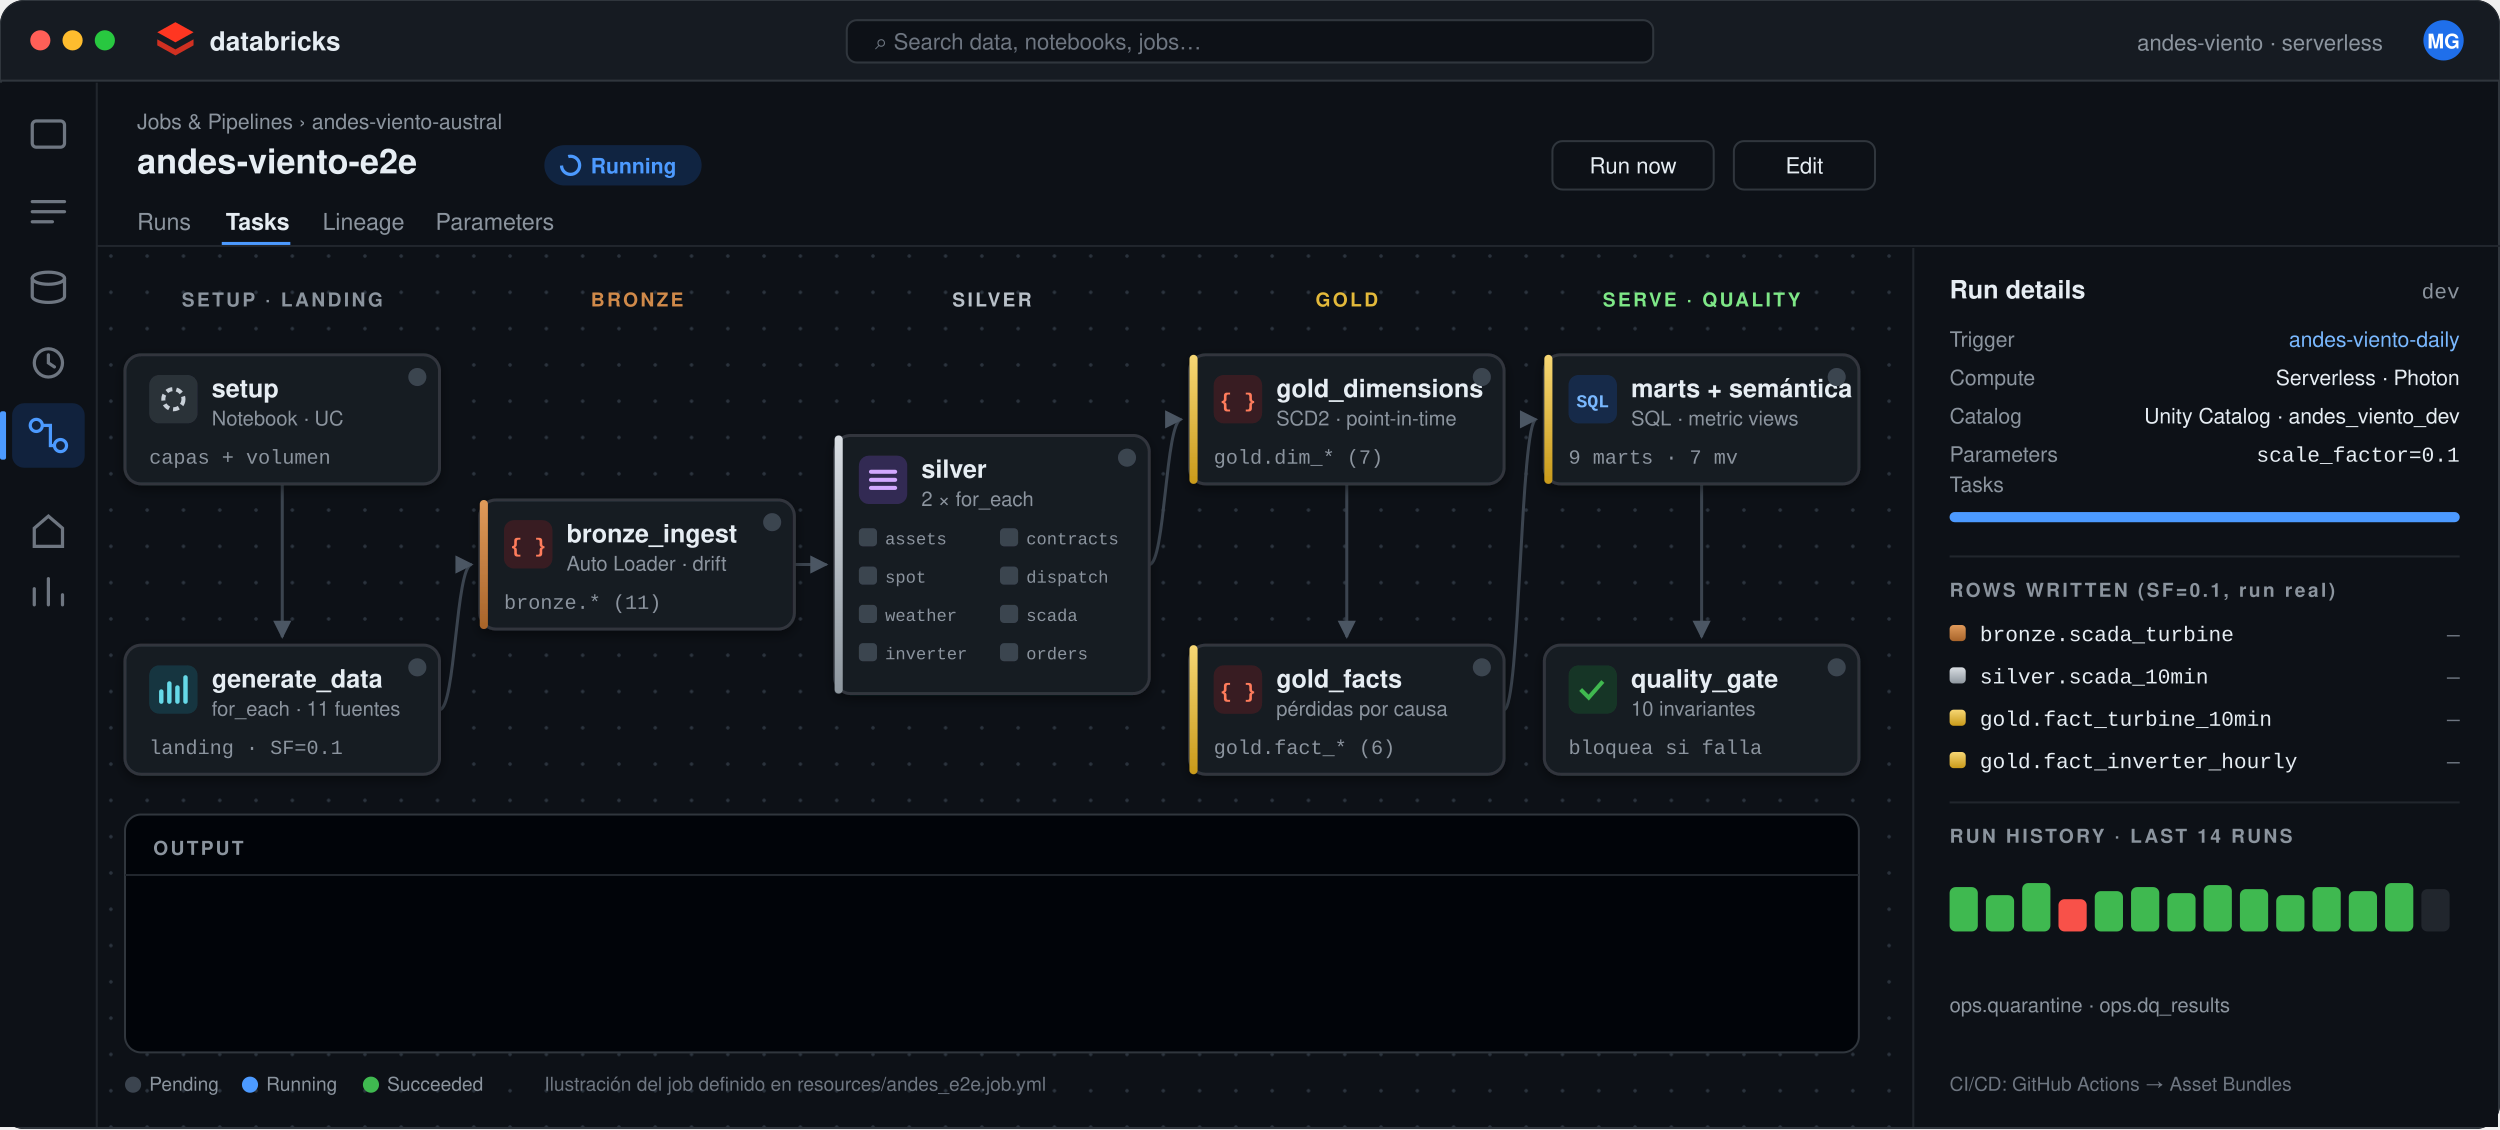
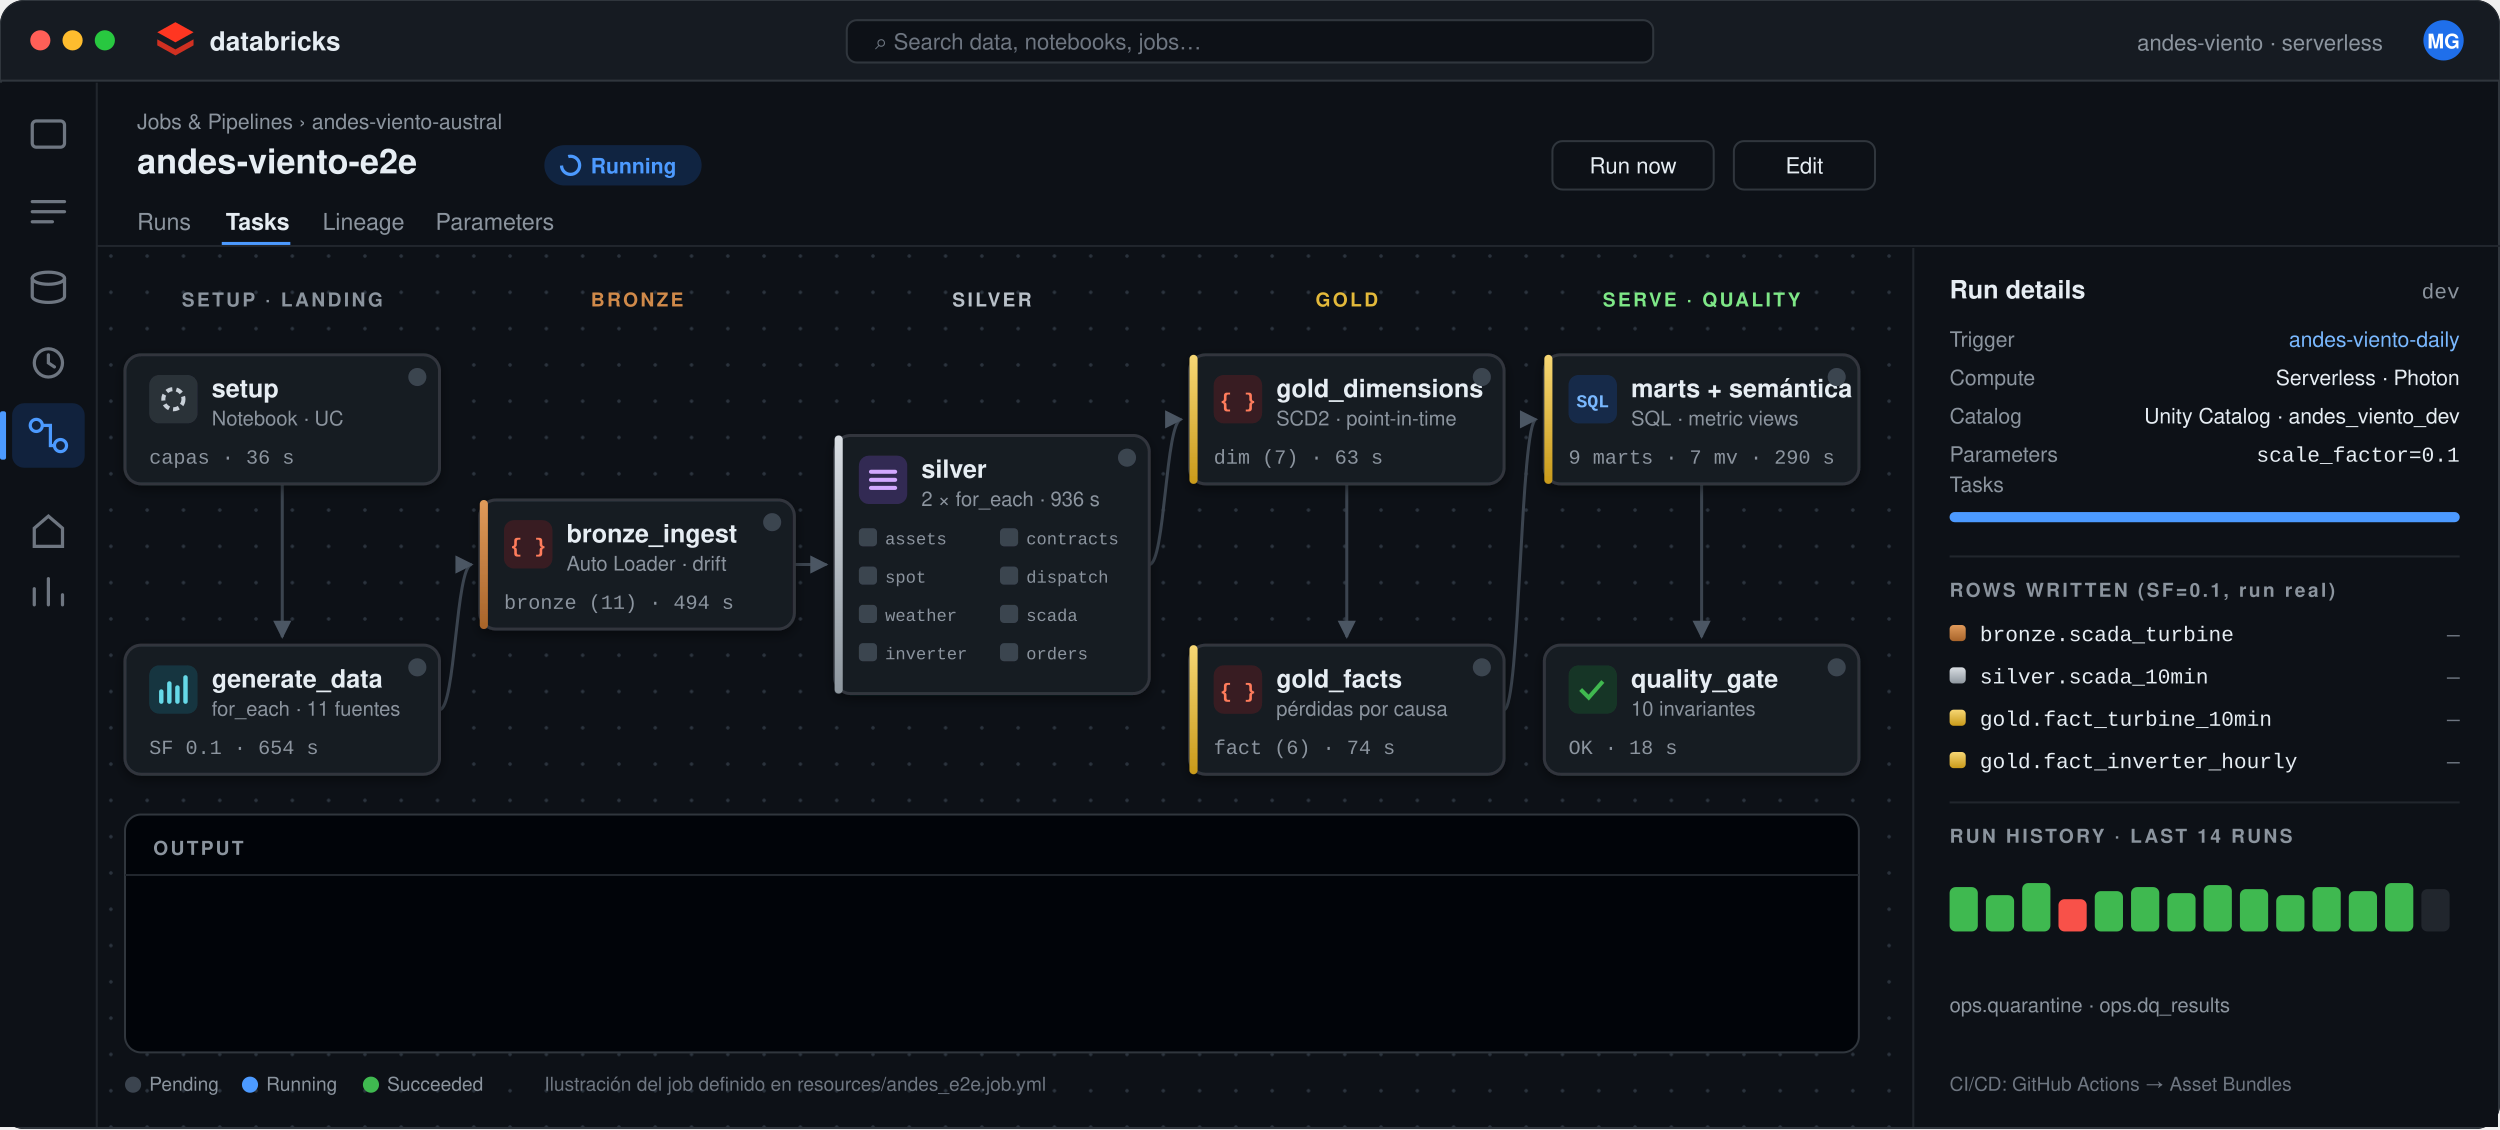
<svg xmlns="http://www.w3.org/2000/svg" viewBox="0 0 1240 560" width="1240" height="560" font-family="-apple-system, 'Segoe UI', Helvetica, Arial, sans-serif" role="img" aria-label="Ejecución animada del job andes-viento-e2e">
  <defs>
    <pattern id="grid" width="18" height="18" patternUnits="userSpaceOnUse">
      <circle cx="1" cy="1" r="0.9" fill="#2a323c" />
    </pattern>
    <marker id="arr" viewBox="0 0 10 10" refX="9" refY="5" markerWidth="6" markerHeight="6" orient="auto">
      <path d="M0 0 L10 5 L0 10z" fill="#4b5663" />
    </marker>
    <linearGradient id="bronze" x1="0" x2="0" y1="0" y2="1">
      <stop offset="0" stop-color="#e09a5a" />
      <stop offset="1" stop-color="#a8642a" />
    </linearGradient>
    <linearGradient id="silver" x1="0" x2="0" y1="0" y2="1">
      <stop offset="0" stop-color="#d9dee3" />
      <stop offset="1" stop-color="#8e979f" />
    </linearGradient>
    <linearGradient id="gold" x1="0" x2="0" y1="0" y2="1">
      <stop offset="0" stop-color="#f7d774" />
      <stop offset="1" stop-color="#c99a1a" />
    </linearGradient>
    <filter id="sh" x="-10%" y="-20%" width="120%" height="160%">
      <feDropShadow dx="0" dy="2" stdDeviation="3" flood-color="#000" flood-opacity=".45" />
    </filter>
    <filter id="glow" x="-30%" y="-30%" width="160%" height="160%">
      <feGaussianBlur stdDeviation="3" result="b" />
      <feMerge>
        <feMergeNode in="b" />
        <feMergeNode in="SourceGraphic" />
      </feMerge>
    </filter>
  </defs>
  <style>
    .txt{fill:#e6edf3} .mut{fill:#8b949e} .dim{fill:#6e7681}
    .t{fill:#e6edf3;font-size:12.5px;font-weight:600}
    .s{fill:#8b949e;font-size:10px}
    .xs{fill:#8b949e;font-size:8.5px}
    .lbl{font-size:9.5px;font-weight:700;letter-spacing:1.2px}
    .mono{font-family:'SFMono-Regular',Consolas,'Liberation Mono',monospace}
    .edge{stroke:#3b444f;stroke-width:1.5;fill:none}
    .flow{stroke:#4c9aff;stroke-width:2.2;fill:none;stroke-dasharray:5 7;opacity:0;filter:url(#glow)}
    .cy{animation-duration:18s;animation-iteration-count:infinite;animation-timing-function:steps(1,end)}
    .ring{transform-box:fill-box;transform-origin:center}
    .spin{transform-box:fill-box;transform-origin:center;animation:rot .9s linear infinite}
    .bar{transform-box:fill-box;transform-origin:left center;animation:bar 18s linear infinite}
    @keyframes rot{to{transform:rotate(360deg)}}
    @keyframes march{to{stroke-dashoffset:-48}}
    @keyframes e0{0.00%{opacity:0} 13.00%{opacity:1} 23.00%{opacity:0}}
    .fl0{animation:e0 18s steps(1,end) infinite, march .8s linear infinite}
    @keyframes e1{0.00%{opacity:0} 23.00%{opacity:1} 33.00%{opacity:0}}
    .fl1{animation:e1 18s steps(1,end) infinite, march .8s linear infinite}
    @keyframes e2{0.00%{opacity:0} 33.00%{opacity:1} 43.00%{opacity:0}}
    .fl2{animation:e2 18s steps(1,end) infinite, march .8s linear infinite}
    @keyframes e3{0.00%{opacity:0} 43.00%{opacity:1} 53.00%{opacity:0}}
    .fl3{animation:e3 18s steps(1,end) infinite, march .8s linear infinite}
    @keyframes e4{0.00%{opacity:0} 53.00%{opacity:1} 63.00%{opacity:0}}
    .fl4{animation:e4 18s steps(1,end) infinite, march .8s linear infinite}
    @keyframes e5{0.00%{opacity:0} 63.00%{opacity:1} 73.00%{opacity:0}}
    .fl5{animation:e5 18s steps(1,end) infinite, march .8s linear infinite}
    @keyframes e6{0.00%{opacity:0} 73.00%{opacity:1} 83.00%{opacity:0}}
    .fl6{animation:e6 18s steps(1,end) infinite, march .8s linear infinite}
    @keyframes d0{0.00%{fill:#3b444f} 3.00%{fill:#4c9aff} 13.00%{fill:#3fb950} 95.00%{fill:#3b444f}}
    @keyframes b0{0.00%{stroke:#30363d} 3.00%{stroke:#4c9aff} 13.00%{stroke:#30363d}}
    @keyframes sp0{0.00%{opacity:0} 3.00%{opacity:1} 13.00%{opacity:0}}
    .k0 .dot{animation-name:d0} .k0 .card{animation-name:b0} .k0 .ring{animation:sp0 18s steps(1,end) infinite, rot .9s linear infinite}
    @keyframes d1{0.00%{fill:#3b444f} 13.00%{fill:#4c9aff} 23.00%{fill:#3fb950} 95.00%{fill:#3b444f}}
    @keyframes b1{0.00%{stroke:#30363d} 13.00%{stroke:#4c9aff} 23.00%{stroke:#30363d}}
    @keyframes sp1{0.00%{opacity:0} 13.00%{opacity:1} 23.00%{opacity:0}}
    .k1 .dot{animation-name:d1} .k1 .card{animation-name:b1} .k1 .ring{animation:sp1 18s steps(1,end) infinite, rot .9s linear infinite}
    @keyframes d2{0.00%{fill:#3b444f} 23.00%{fill:#4c9aff} 33.00%{fill:#3fb950} 95.00%{fill:#3b444f}}
    @keyframes b2{0.00%{stroke:#30363d} 23.00%{stroke:#4c9aff} 33.00%{stroke:#30363d}}
    @keyframes sp2{0.00%{opacity:0} 23.00%{opacity:1} 33.00%{opacity:0}}
    .k2 .dot{animation-name:d2} .k2 .card{animation-name:b2} .k2 .ring{animation:sp2 18s steps(1,end) infinite, rot .9s linear infinite}
    @keyframes d3{0.00%{fill:#3b444f} 33.00%{fill:#4c9aff} 43.00%{fill:#3fb950} 95.00%{fill:#3b444f}}
    @keyframes b3{0.00%{stroke:#30363d} 33.00%{stroke:#4c9aff} 43.00%{stroke:#30363d}}
    @keyframes sp3{0.00%{opacity:0} 33.00%{opacity:1} 43.00%{opacity:0}}
    .k3 .dot{animation-name:d3} .k3 .card{animation-name:b3} .k3 .ring{animation:sp3 18s steps(1,end) infinite, rot .9s linear infinite}
    @keyframes it0{0.00%{fill:#3b444f} 33.00%{fill:#4c9aff} 36.50%{fill:#3fb950} 95.00%{fill:#3b444f}}
    @keyframes it1{0.00%{fill:#3b444f} 33.60%{fill:#4c9aff} 37.00%{fill:#3fb950} 95.00%{fill:#3b444f}}
    @keyframes it2{0.00%{fill:#3b444f} 34.20%{fill:#4c9aff} 37.50%{fill:#3fb950} 95.00%{fill:#3b444f}}
    @keyframes it3{0.00%{fill:#3b444f} 34.80%{fill:#4c9aff} 38.00%{fill:#3fb950} 95.00%{fill:#3b444f}}
    @keyframes it4{0.00%{fill:#3b444f} 38.00%{fill:#4c9aff} 41.50%{fill:#3fb950} 95.00%{fill:#3b444f}}
    @keyframes it5{0.00%{fill:#3b444f} 38.60%{fill:#4c9aff} 42.00%{fill:#3fb950} 95.00%{fill:#3b444f}}
    @keyframes it6{0.00%{fill:#3b444f} 39.20%{fill:#4c9aff} 42.50%{fill:#3fb950} 95.00%{fill:#3b444f}}
    @keyframes it7{0.00%{fill:#3b444f} 39.80%{fill:#4c9aff} 43.00%{fill:#3fb950} 95.00%{fill:#3b444f}}
    @keyframes d4{0.00%{fill:#3b444f} 43.00%{fill:#4c9aff} 53.00%{fill:#3fb950} 95.00%{fill:#3b444f}}
    @keyframes b4{0.00%{stroke:#30363d} 43.00%{stroke:#4c9aff} 53.00%{stroke:#30363d}}
    @keyframes sp4{0.00%{opacity:0} 43.00%{opacity:1} 53.00%{opacity:0}}
    .k4 .dot{animation-name:d4} .k4 .card{animation-name:b4} .k4 .ring{animation:sp4 18s steps(1,end) infinite, rot .9s linear infinite}
    @keyframes d5{0.00%{fill:#3b444f} 53.00%{fill:#4c9aff} 63.00%{fill:#3fb950} 95.00%{fill:#3b444f}}
    @keyframes b5{0.00%{stroke:#30363d} 53.00%{stroke:#4c9aff} 63.00%{stroke:#30363d}}
    @keyframes sp5{0.00%{opacity:0} 53.00%{opacity:1} 63.00%{opacity:0}}
    .k5 .dot{animation-name:d5} .k5 .card{animation-name:b5} .k5 .ring{animation:sp5 18s steps(1,end) infinite, rot .9s linear infinite}
    @keyframes d6{0.00%{fill:#3b444f} 63.00%{fill:#4c9aff} 73.00%{fill:#3fb950} 95.00%{fill:#3b444f}}
    @keyframes b6{0.00%{stroke:#30363d} 63.00%{stroke:#4c9aff} 73.00%{stroke:#30363d}}
    @keyframes sp6{0.00%{opacity:0} 63.00%{opacity:1} 73.00%{opacity:0}}
    .k6 .dot{animation-name:d6} .k6 .card{animation-name:b6} .k6 .ring{animation:sp6 18s steps(1,end) infinite, rot .9s linear infinite}
    @keyframes d7{0.00%{fill:#3b444f} 73.00%{fill:#4c9aff} 83.00%{fill:#3fb950} 95.00%{fill:#3b444f}}
    @keyframes b7{0.00%{stroke:#30363d} 73.00%{stroke:#4c9aff} 83.00%{stroke:#30363d}}
    @keyframes sp7{0.00%{opacity:0} 73.00%{opacity:1} 83.00%{opacity:0}}
    .k7 .dot{animation-name:d7} .k7 .card{animation-name:b7} .k7 .ring{animation:sp7 18s steps(1,end) infinite, rot .9s linear infinite}
    @keyframes lg0{0.00%{opacity:0} 13.00%{opacity:1} 95.00%{opacity:0}}
    @keyframes lg1{0.00%{opacity:0} 23.00%{opacity:1} 95.00%{opacity:0}}
    @keyframes lg2{0.00%{opacity:0} 33.00%{opacity:1} 95.00%{opacity:0}}
    @keyframes lg3{0.00%{opacity:0} 43.00%{opacity:1} 95.00%{opacity:0}}
    @keyframes lg4{0.00%{opacity:0} 53.00%{opacity:1} 95.00%{opacity:0}}
    @keyframes lg5{0.00%{opacity:0} 63.00%{opacity:1} 95.00%{opacity:0}}
    @keyframes lg6{0.00%{opacity:0} 73.00%{opacity:1} 95.00%{opacity:0}}
    @keyframes lg7{0.00%{opacity:0} 83.00%{opacity:1} 95.00%{opacity:0}}
    @keyframes run{0.00%{opacity:1} 83.00%{opacity:0} 95.00%{opacity:1}}
    @keyframes ok{0.00%{opacity:0} 83.00%{opacity:1} 95.00%{opacity:0}}
    @keyframes bar{0.00%{transform:scaleX(0)} 3.00%{transform:scaleX(0)} 83.00%{transform:scaleX(1)} 95.00%{transform:scaleX(1)} 95.10%{transform:scaleX(0)}}
    @keyframes newcell{0.00%{fill:#21262d} 83.00%{fill:#3fb950}}
    @keyframes cA{0.00%{opacity:0} 33.00%{opacity:1} 95.00%{opacity:0}}
    @keyframes cB{0.00%{opacity:0} 43.00%{opacity:1} 95.00%{opacity:0}}
    @keyframes cC{0.00%{opacity:0} 63.00%{opacity:1} 95.00%{opacity:0}}
    @keyframes cD{0.00%{opacity:0} 73.00%{opacity:1} 95.00%{opacity:0}}
    @keyframes cE{0.00%{opacity:0} 83.00%{opacity:1} 95.00%{opacity:0}}
    @keyframes cnt0{0.00%{opacity:0} 0.00%{opacity:1} 13.00%{opacity:0}}
    @keyframes cnt1{0.00%{opacity:0} 13.00%{opacity:1} 23.00%{opacity:0}}
    @keyframes cnt2{0.00%{opacity:0} 23.00%{opacity:1} 33.00%{opacity:0}}
    @keyframes cnt3{0.00%{opacity:0} 33.00%{opacity:1} 43.00%{opacity:0}}
    @keyframes cnt4{0.00%{opacity:0} 43.00%{opacity:1} 53.00%{opacity:0}}
    @keyframes cnt5{0.00%{opacity:0} 53.00%{opacity:1} 63.00%{opacity:0}}
    @keyframes cnt6{0.00%{opacity:0} 63.00%{opacity:1} 73.00%{opacity:0}}
    @keyframes cnt7{0.00%{opacity:0} 73.00%{opacity:1} 83.00%{opacity:0}}
    @keyframes cnt8{0.00%{opacity:0} 83.00%{opacity:1} 95.00%{opacity:0}}
  </style>
  <rect width="1240" height="560" rx="12" fill="#0d1117" />
  <rect x=".5" y=".5" width="1239" height="559" rx="12" fill="none" stroke="#30363d" />
  <path d="M12 .5 H1228 A11.5 11.5 0 0 1 1239.5 12 V40 H.5 V12 A11.5 11.5 0 0 1 12 .5z" fill="#161b22" />
  <line x1="0" y1="40" x2="1240" y2="40" stroke="#30363d" />
  <circle cx="20" cy="20" r="5" fill="#ff5f57" />
  <circle cx="36" cy="20" r="5" fill="#febc2e" />
  <circle cx="52" cy="20" r="5" fill="#28c840" />
  <g transform="translate(78,11)">
    <path d="M9 0 L18 5 L9 10 L0 5z" fill="#ff3621" />
    <path d="M0 8.5 L9 13.5 L18 8.5 L18 11.5 L9 16.5 L0 11.5z" fill="#ff3621" opacity=".8" />
  </g>
  <text x="104" y="25" font-size="13" font-weight="700" class="txt">databricks</text>
  <rect x="420" y="10" width="400" height="21" rx="5" fill="#0d1117" stroke="#30363d" />
  <text x="434" y="24.5" font-size="11" class="dim">⌕  Search data, notebooks, jobs…</text>
  <text x="1060" y="25" font-size="11" class="mut">andes-viento · serverless</text>
  <circle cx="1212" cy="20" r="10" fill="#1f6feb" />
  <text x="1212" y="24" text-anchor="middle" font-size="10" font-weight="700" fill="#fff">MG</text>
  <rect x="0" y="41" width="48" height="518" fill="#0d1117" />
  <line x1="48" y1="41" x2="48" y2="559" stroke="#21262d" />
  <g fill="none" stroke="#6e7681" stroke-width="1.6" stroke-linecap="round">
    <rect x="16" y="60" width="16" height="13" rx="2" />
    <path d="M16 100 h16 M16 105 h16 M16 110 h10" />
    <ellipse cx="24" cy="138" rx="8" ry="3" />
    <path d="M16 138 v9 a8 3 0 0 0 16 0 v-9" />
    <circle cx="24" cy="180" r="7" />
    <path d="M24 176 v4 l3 2" />
  </g>
  <rect x="6" y="200" width="36" height="32" rx="6" fill="#1f6feb" opacity=".18" />
  <rect x="0" y="204" width="3" height="24" rx="1" fill="#4c9aff" />
  <g fill="none" stroke="#4c9aff" stroke-width="1.6">
    <circle cx="18" cy="211" r="3" />
    <circle cx="30" cy="221" r="3" />
    <path d="M21 211 h4 v10 h2" />
  </g>
  <g fill="none" stroke="#6e7681" stroke-width="1.6" stroke-linecap="round">
    <path d="M17 262 l7-6 7 6 v9 h-14z" />
    <path d="M17 300 v-8 M24 300 v-13 M31 300 v-5" />
  </g>
  <text x="68" y="64" font-size="10.5" class="mut">Jobs &amp; Pipelines  ›  andes-viento-austral</text>
  <text x="68" y="86" font-size="17" font-weight="700" class="txt">andes-viento-e2e</text>
  <g class="cy" style="animation-name:run">
    <rect x="270" y="72" width="78" height="20" rx="10" fill="#1f6feb" opacity=".2" />
    <circle cx="283" cy="82" r="4.5" fill="none" stroke="#4c9aff" stroke-width="1.6" stroke-dasharray="14 6" class="spin" />
    <text x="293" y="86" font-size="10.5" font-weight="600" fill="#4c9aff">Running</text>
  </g>
  <g class="cy" style="animation-name:ok" opacity="0">
    <rect x="270" y="72" width="86" height="20" rx="10" fill="#238636" opacity=".25" />
    <circle cx="283" cy="82" r="5" fill="#3fb950" />
    <path d="M280.5 82 l2 2 l3.5-4" stroke="#0d1117" stroke-width="1.6" fill="none" />
    <text x="293" y="86" font-size="10.5" font-weight="600" fill="#3fb950">Succeeded</text>
  </g>
  <text x="68" y="114" font-size="11.5" class="mut">Runs</text>
  <text x="112" y="114" font-size="11.5" font-weight="700" class="txt">Tasks</text>
  <text x="160" y="114" font-size="11.5" class="mut">Lineage</text>
  <text x="216" y="114" font-size="11.5" class="mut">Parameters</text>
  <rect x="110" y="120" width="34" height="2" fill="#4c9aff" />
  <line x1="48" y1="122" x2="1240" y2="122" stroke="#21262d" />
  <rect x="770" y="70" width="80" height="24" rx="5" fill="none" stroke="#30363d" />
  <text x="810" y="86" text-anchor="middle" font-size="11" class="txt">Run now</text>
  <rect x="860" y="70" width="70" height="24" rx="5" fill="none" stroke="#30363d" />
  <text x="895" y="86" text-anchor="middle" font-size="11" class="txt">Edit</text>
  <rect x="49" y="123" width="900" height="436" fill="url(#grid)" />
  <text x="140" y="152" text-anchor="middle" class="lbl" fill="#8b949e">SETUP · LANDING</text>
  <text x="316" y="152" text-anchor="middle" class="lbl" fill="#d08a4a">BRONZE</text>
  <text x="492" y="152" text-anchor="middle" class="lbl" fill="#b8c0c8">SILVER</text>
  <text x="668" y="152" text-anchor="middle" class="lbl" fill="#e3b93a">GOLD</text>
  <text x="844" y="152" text-anchor="middle" class="lbl" fill="#7ee787">SERVE · QUALITY</text>
  <path class="edge" marker-end="url(#arr)" d="M140.0 240 L140.0 316" />
  <path class="edge" marker-end="url(#arr)" d="M218 352.0 C226.0 352.0 226.0 280.0 234 280.0" />
  <path class="edge" marker-end="url(#arr)" d="M394 280.0 C402.0 280.0 402.0 280.0 410 280.0" />
  <path class="edge" marker-end="url(#arr)" d="M570 280.0 C578.0 280.0 578.0 208.0 586 208.0" />
  <path class="edge" marker-end="url(#arr)" d="M668.0 240 L668.0 316" />
  <path class="edge" marker-end="url(#arr)" d="M746 352.0 C754.0 352.0 754.0 208.0 762 208.0" />
  <path class="edge" marker-end="url(#arr)" d="M844.0 240 L844.0 316" />
  <path class="flow fl0" d="M140.0 240 L140.0 316" />
  <path class="flow fl1" d="M218 352.0 C226.0 352.0 226.0 280.0 234 280.0" />
  <path class="flow fl2" d="M394 280.0 C402.0 280.0 402.0 280.0 410 280.0" />
  <path class="flow fl3" d="M570 280.0 C578.0 280.0 578.0 208.0 586 208.0" />
  <path class="flow fl4" d="M668.0 240 L668.0 316" />
  <path class="flow fl5" d="M746 352.0 C754.0 352.0 754.0 208.0 762 208.0" />
  <path class="flow fl6" d="M844.0 240 L844.0 316" />
  <g class="k0" filter="url(#sh)">
    <rect class="card cy" x="62" y="176" width="156" height="64" rx="8" fill="#161b22" stroke="#30363d" stroke-width="1.5" />
    <rect x="74" y="186" width="24" height="24" rx="5" fill="#6e7681" opacity=".25" />
    <circle cx="86" cy="198" r="5" fill="none" stroke="#c9d1d9" stroke-width="2" stroke-dasharray="3 2" />
    <text x="105" y="197" class="t">setup</text>
    <text x="105" y="211" class="s">Notebook · UC</text>
-     <text x="74" y="230" class="s mono">capas + volumen</text>
+     <text x="74" y="230" class="s mono">capas · 36 s</text>
    <circle class="ring" cx="207" cy="187" r="7.5" fill="none" stroke="#4c9aff" stroke-width="1.6" stroke-dasharray="16 8" opacity="0" />
    <circle class="dot cy" cx="207" cy="187" r="4.5" fill="#3b444f" />
  </g>
  <g class="k1" filter="url(#sh)">
    <rect class="card cy" x="62" y="320" width="156" height="64" rx="8" fill="#161b22" stroke="#30363d" stroke-width="1.5" />
    <rect x="74" y="330" width="24" height="24" rx="5" fill="#0c8599" opacity=".25" />
    <path d="M80 348 v-5 M84 348 v-9 M88 348 v-7 M92 348 v-12" stroke="#66d9e8" stroke-width="2.2" stroke-linecap="round" />
    <text x="105" y="341" class="t">generate_data</text>
    <text x="105" y="355" class="s">for_each · 11 fuentes</text>
-     <text x="74" y="374" class="s mono">landing · SF=0.1</text>
+     <text x="74" y="374" class="s mono">SF 0.1 · 654 s</text>
    <circle class="ring" cx="207" cy="331" r="7.5" fill="none" stroke="#4c9aff" stroke-width="1.6" stroke-dasharray="16 8" opacity="0" />
    <circle class="dot cy" cx="207" cy="331" r="4.5" fill="#3b444f" />
  </g>
  <g class="k2" filter="url(#sh)">
    <rect class="card cy" x="238" y="248.0" width="156" height="64" rx="8" fill="#161b22" stroke="#30363d" stroke-width="1.5" />
    <rect x="238" y="248.0" width="4" height="64" rx="2" fill="url(#bronze)" />
    <rect x="250" y="258.0" width="24" height="24" rx="5" fill="#ff3621" opacity=".15" />
    <text x="262" y="274.0" text-anchor="middle" font-size="10" font-weight="700" fill="#ff7b5c" class="mono">{ }</text>
    <text x="281" y="269.0" class="t">bronze_ingest</text>
    <text x="281" y="283.0" class="s">Auto Loader · drift</text>
-     <text x="250" y="302.0" class="s mono">bronze.* (11)</text>
+     <text x="250" y="302.0" class="s mono">bronze (11) · 494 s</text>
    <circle class="ring" cx="383" cy="259.0" r="7.5" fill="none" stroke="#4c9aff" stroke-width="1.6" stroke-dasharray="16 8" opacity="0" />
    <circle class="dot cy" cx="383" cy="259.0" r="4.5" fill="#3b444f" />
  </g>
  <g class="k3" filter="url(#sh)">
    <rect class="card cy" x="414" y="216.0" width="156" height="128" rx="8" fill="#161b22" stroke="#30363d" stroke-width="1.5" />
    <rect x="414" y="216.0" width="4" height="128" rx="2" fill="url(#silver)" />
    <rect x="426" y="226.0" width="24" height="24" rx="5" fill="#8957e5" opacity=".25" />
    <path d="M432 234.0 h12 M432 238.0 h12 M432 242.0 h12" stroke="#d2a8ff" stroke-width="2" stroke-linecap="round" />
    <text x="457" y="237.0" class="t">silver</text>
-     <text x="457" y="251.0" class="s">2 × for_each</text>
+     <text x="457" y="251.0" class="s">2 × for_each · 936 s</text>
    <rect class="cy" style="animation-name:it0" x="426" y="262.0" width="9" height="9" rx="2" fill="#3b444f" />
    <text x="439" y="270.0" class="xs mono">assets</text>
    <rect class="cy" style="animation-name:it1" x="496" y="262.0" width="9" height="9" rx="2" fill="#3b444f" />
    <text x="509" y="270.0" class="xs mono">contracts</text>
    <rect class="cy" style="animation-name:it2" x="426" y="281.0" width="9" height="9" rx="2" fill="#3b444f" />
    <text x="439" y="289.0" class="xs mono">spot</text>
    <rect class="cy" style="animation-name:it3" x="496" y="281.0" width="9" height="9" rx="2" fill="#3b444f" />
    <text x="509" y="289.0" class="xs mono">dispatch</text>
    <rect class="cy" style="animation-name:it4" x="426" y="300.0" width="9" height="9" rx="2" fill="#3b444f" />
    <text x="439" y="308.0" class="xs mono">weather</text>
    <rect class="cy" style="animation-name:it5" x="496" y="300.0" width="9" height="9" rx="2" fill="#3b444f" />
    <text x="509" y="308.0" class="xs mono">scada</text>
    <rect class="cy" style="animation-name:it6" x="426" y="319.0" width="9" height="9" rx="2" fill="#3b444f" />
    <text x="439" y="327.0" class="xs mono">inverter</text>
    <rect class="cy" style="animation-name:it7" x="496" y="319.0" width="9" height="9" rx="2" fill="#3b444f" />
    <text x="509" y="327.0" class="xs mono">orders</text>
    <circle class="ring" cx="559" cy="227.0" r="7.5" fill="none" stroke="#4c9aff" stroke-width="1.6" stroke-dasharray="16 8" opacity="0" />
    <circle class="dot cy" cx="559" cy="227.0" r="4.5" fill="#3b444f" />
  </g>
  <g class="k4" filter="url(#sh)">
    <rect class="card cy" x="590" y="176" width="156" height="64" rx="8" fill="#161b22" stroke="#30363d" stroke-width="1.5" />
    <rect x="590" y="176" width="4" height="64" rx="2" fill="url(#gold)" />
    <rect x="602" y="186" width="24" height="24" rx="5" fill="#ff3621" opacity=".15" />
    <text x="614" y="202" text-anchor="middle" font-size="10" font-weight="700" fill="#ff7b5c" class="mono">{ }</text>
    <text x="633" y="197" class="t">gold_dimensions</text>
    <text x="633" y="211" class="s">SCD2 · point-in-time</text>
-     <text x="602" y="230" class="s mono">gold.dim_* (7)</text>
+     <text x="602" y="230" class="s mono">dim (7) · 63 s</text>
    <circle class="ring" cx="735" cy="187" r="7.5" fill="none" stroke="#4c9aff" stroke-width="1.6" stroke-dasharray="16 8" opacity="0" />
    <circle class="dot cy" cx="735" cy="187" r="4.5" fill="#3b444f" />
  </g>
  <g class="k5" filter="url(#sh)">
    <rect class="card cy" x="590" y="320" width="156" height="64" rx="8" fill="#161b22" stroke="#30363d" stroke-width="1.5" />
    <rect x="590" y="320" width="4" height="64" rx="2" fill="url(#gold)" />
    <rect x="602" y="330" width="24" height="24" rx="5" fill="#ff3621" opacity=".15" />
    <text x="614" y="346" text-anchor="middle" font-size="10" font-weight="700" fill="#ff7b5c" class="mono">{ }</text>
    <text x="633" y="341" class="t">gold_facts</text>
    <text x="633" y="355" class="s">pérdidas por causa</text>
-     <text x="602" y="374" class="s mono">gold.fact_* (6)</text>
+     <text x="602" y="374" class="s mono">fact (6) · 74 s</text>
    <circle class="ring" cx="735" cy="331" r="7.5" fill="none" stroke="#4c9aff" stroke-width="1.6" stroke-dasharray="16 8" opacity="0" />
    <circle class="dot cy" cx="735" cy="331" r="4.5" fill="#3b444f" />
  </g>
  <g class="k6" filter="url(#sh)">
    <rect class="card cy" x="766" y="176" width="156" height="64" rx="8" fill="#161b22" stroke="#30363d" stroke-width="1.5" />
    <rect x="766" y="176" width="4" height="64" rx="2" fill="url(#gold)" />
    <rect x="778" y="186" width="24" height="24" rx="5" fill="#1f6feb" opacity=".2" />
    <text x="790" y="202" text-anchor="middle" font-size="9" font-weight="700" fill="#79b8ff" class="mono">SQL</text>
    <text x="809" y="197" class="t">marts + semántica</text>
    <text x="809" y="211" class="s">SQL · metric views</text>
-     <text x="778" y="230" class="s mono">9 marts · 7 mv</text>
+     <text x="778" y="230" class="s mono">9 marts · 7 mv · 290 s</text>
    <circle class="ring" cx="911" cy="187" r="7.5" fill="none" stroke="#4c9aff" stroke-width="1.6" stroke-dasharray="16 8" opacity="0" />
    <circle class="dot cy" cx="911" cy="187" r="4.5" fill="#3b444f" />
  </g>
  <g class="k7" filter="url(#sh)">
    <rect class="card cy" x="766" y="320" width="156" height="64" rx="8" fill="#161b22" stroke="#30363d" stroke-width="1.5" />
    <rect x="778" y="330" width="24" height="24" rx="5" fill="#238636" opacity=".25" />
    <path d="M784 342 l4 4 l7-8" stroke="#3fb950" stroke-width="2" fill="none" />
    <text x="809" y="341" class="t">quality_gate</text>
    <text x="809" y="355" class="s">10 invariantes</text>
-     <text x="778" y="374" class="s mono">bloquea si falla</text>
+     <text x="778" y="374" class="s mono">OK · 18 s</text>
    <circle class="ring" cx="911" cy="331" r="7.5" fill="none" stroke="#4c9aff" stroke-width="1.6" stroke-dasharray="16 8" opacity="0" />
    <circle class="dot cy" cx="911" cy="331" r="4.5" fill="#3b444f" />
  </g>
  <rect x="62" y="404" width="860" height="118" rx="8" fill="#010409" stroke="#30363d" />
  <text x="76" y="424" class="lbl" fill="#8b949e">OUTPUT</text>
  <line x1="62" y1="434" x2="922" y2="434" stroke="#21262d" />
  <g class="cy" style="animation-name:lg0" opacity="0">
    <text x="76" y="454" class="mono" font-size="10">
      <tspan fill="#3fb950">✓</tspan>
      <tspan fill="#79b8ff" x="90">setup</tspan>
      <tspan fill="#c9d1d9" x="208">andes_viento_dev · 5 capas · volumen raw</tspan>
    </text>
  </g>
  <g class="cy" style="animation-name:lg1" opacity="0">
    <text x="76" y="474" class="mono" font-size="10">
      <tspan fill="#3fb950">✓</tspan>
      <tspan fill="#79b8ff" x="90">generate_data</tspan>
      <tspan fill="#c9d1d9" x="208">11 fuentes · 37 turbinas · 2023-01 → 2026-09</tspan>
    </text>
  </g>
  <g class="cy" style="animation-name:lg2" opacity="0">
    <text x="76" y="494" class="mono" font-size="10">
      <tspan fill="#3fb950">✓</tspan>
      <tspan fill="#79b8ff" x="90">bronze_ingest</tspan>
      <tspan fill="#c9d1d9" x="208">HT-OS 5.0: 3 sensores nuevos → stream reiniciado</tspan>
    </text>
  </g>
  <g class="cy" style="animation-name:lg3" opacity="0">
    <text x="76" y="514" class="mono" font-size="10">
      <tspan fill="#3fb950">✓</tspan>
      <tspan fill="#79b8ff" x="90">silver</tspan>
      <tspan fill="#c9d1d9" x="208">relojes, husos, kW/MW, clavados · SCD2 activos</tspan>
    </text>
  </g>
  <g class="cy" style="animation-name:lg4" opacity="0">
    <text x="506" y="454" class="mono" font-size="10">
      <tspan fill="#3fb950">✓</tspan>
      <tspan fill="#79b8ff" x="520">gold_dimensions</tspan>
      <tspan fill="#c9d1d9" x="638">dim_turbine: cambios de multiplicadora (SCD2)</tspan>
    </text>
  </g>
  <g class="cy" style="animation-name:lg5" opacity="0">
    <text x="506" y="474" class="mono" font-size="10">
      <tspan fill="#3fb950">✓</tspan>
      <tspan fill="#79b8ff" x="520">gold_facts</tspan>
      <tspan fill="#c9d1d9" x="638">potencial = generado + red + fallas + hielo</tspan>
    </text>
  </g>
  <g class="cy" style="animation-name:lg6" opacity="0">
    <text x="506" y="494" class="mono" font-size="10">
      <tspan fill="#3fb950">✓</tspan>
      <tspan fill="#79b8ff" x="520">marts + semántica</tspan>
-       <tspan fill="#c9d1d9" x="638">LEO jul-2025: -15,4 % vs presupuesto, explicado</tspan>
+       <tspan fill="#c9d1d9" x="638">LEO jul-2025: -18,4 % vs presupuesto, explicado</tspan>
    </text>
  </g>
  <g class="cy" style="animation-name:lg7" opacity="0">
    <text x="506" y="514" class="mono" font-size="10">
      <tspan fill="#3fb950">✓</tspan>
      <tspan fill="#79b8ff" x="520">quality_gate</tspan>
-       <tspan fill="#c9d1d9" x="638">10/10 invariantes OK → Genie listo</tspan>
+       <tspan fill="#c9d1d9" x="638">12/12 tareas SUCCESS · ~43 min · Genie listo</tspan>
    </text>
  </g>
  <g font-size="9.5" class="mut">
    <circle cx="66" cy="538" r="4" fill="#3b444f" />
    <text x="74" y="541">Pending</text>
    <circle cx="124" cy="538" r="4" fill="#4c9aff" />
    <text x="132" y="541">Running</text>
    <circle cx="184" cy="538" r="4" fill="#3fb950" />
    <text x="192" y="541">Succeeded</text>
    <text x="270" y="541" class="dim">Ilustración del job definido en resources/andes_e2e.job.yml</text>
  </g>
  <rect x="949" y="123" width="290" height="436" fill="#0d1117" />
  <line x1="949" y1="123" x2="949" y2="559" stroke="#21262d" />
  <text x="967" y="148" font-size="12.5" font-weight="700" class="txt">Run details</text>
  <text x="1220" y="148" text-anchor="end" font-size="10.5" class="mono mut">dev</text>
  <g font-size="10.5">
    <text x="967" y="172" class="mut">Trigger</text>
    <text x="1220" y="172" text-anchor="end" fill="#79b8ff">andes-viento-daily</text>
    <text x="967" y="191" class="mut">Compute</text>
    <text x="1220" y="191" text-anchor="end" class="txt">Serverless · Photon</text>
    <text x="967" y="210" class="mut">Catalog</text>
    <text x="1220" y="210" text-anchor="end" class="txt">Unity Catalog · andes_viento_dev</text>
    <text x="967" y="229" class="mut">Parameters</text>
    <text x="1220" y="229" text-anchor="end" class="txt mono">scale_factor=0.1</text>
    <text x="967" y="244" class="mut">Tasks</text>
  </g>
  <g class="cy" style="animation-name:cnt0" opacity="0">
    <text x="1220" y="244" text-anchor="end" font-size="10.5" class="txt mono">0/8</text>
  </g>
  <g class="cy" style="animation-name:cnt1" opacity="0">
    <text x="1220" y="244" text-anchor="end" font-size="10.5" class="txt mono">1/8</text>
  </g>
  <g class="cy" style="animation-name:cnt2" opacity="0">
    <text x="1220" y="244" text-anchor="end" font-size="10.5" class="txt mono">2/8</text>
  </g>
  <g class="cy" style="animation-name:cnt3" opacity="0">
    <text x="1220" y="244" text-anchor="end" font-size="10.5" class="txt mono">3/8</text>
  </g>
  <g class="cy" style="animation-name:cnt4" opacity="0">
    <text x="1220" y="244" text-anchor="end" font-size="10.5" class="txt mono">4/8</text>
  </g>
  <g class="cy" style="animation-name:cnt5" opacity="0">
    <text x="1220" y="244" text-anchor="end" font-size="10.5" class="txt mono">5/8</text>
  </g>
  <g class="cy" style="animation-name:cnt6" opacity="0">
    <text x="1220" y="244" text-anchor="end" font-size="10.5" class="txt mono">6/8</text>
  </g>
  <g class="cy" style="animation-name:cnt7" opacity="0">
    <text x="1220" y="244" text-anchor="end" font-size="10.5" class="txt mono">7/8</text>
  </g>
  <g class="cy" style="animation-name:cnt8" opacity="0">
    <text x="1220" y="244" text-anchor="end" font-size="10.5" class="txt mono">8/8</text>
  </g>
  <rect x="967" y="254" width="253" height="5" rx="2.5" fill="#21262d" />
  <rect class="bar" x="967" y="254" width="253" height="5" rx="2.5" fill="#4c9aff" />
  <line x1="967" y1="276" x2="1220" y2="276" stroke="#21262d" />
  <text x="967" y="296" class="lbl" fill="#8b949e">ROWS WRITTEN (SF=0.1, run real)</text>
  <rect x="967" y="310" width="8" height="8" rx="2" fill="url(#bronze)" />
  <text x="982" y="318" class="txt mono" font-size="10.5">bronze.scada_turbine</text>
  <text x="1220" y="318" text-anchor="end" class="dim mono" font-size="10.5">—</text>
  <g class="cy" style="animation-name:cA" opacity="0">
    <rect x="1166" y="307" width="56" height="14" fill="#0d1117" />
    <text x="1220" y="318" text-anchor="end" class="txt mono" font-size="10.5">7.25M</text>
  </g>
  <rect x="967" y="331" width="8" height="8" rx="2" fill="url(#silver)" />
  <text x="982" y="339" class="txt mono" font-size="10.5">silver.scada_10min</text>
  <text x="1220" y="339" text-anchor="end" class="dim mono" font-size="10.5">—</text>
  <g class="cy" style="animation-name:cB" opacity="0">
    <rect x="1166" y="328" width="56" height="14" fill="#0d1117" />
    <text x="1220" y="339" text-anchor="end" class="txt mono" font-size="10.5">7.23M</text>
  </g>
  <rect x="967" y="352" width="8" height="8" rx="2" fill="url(#gold)" />
  <text x="982" y="360" class="txt mono" font-size="10.5">gold.fact_turbine_10min</text>
  <text x="1220" y="360" text-anchor="end" class="dim mono" font-size="10.5">—</text>
  <g class="cy" style="animation-name:cC" opacity="0">
    <rect x="1166" y="349" width="56" height="14" fill="#0d1117" />
    <text x="1220" y="360" text-anchor="end" class="txt mono" font-size="10.5">7.23M</text>
  </g>
  <rect x="967" y="373" width="8" height="8" rx="2" fill="url(#gold)" />
  <text x="982" y="381" class="txt mono" font-size="10.5">gold.fact_inverter_hourly</text>
  <text x="1220" y="381" text-anchor="end" class="dim mono" font-size="10.5">—</text>
  <g class="cy" style="animation-name:cD" opacity="0">
    <rect x="1166" y="370" width="56" height="14" fill="#0d1117" />
    <text x="1220" y="381" text-anchor="end" class="txt mono" font-size="10.5">0.37M</text>
  </g>
  <line x1="967" y1="398" x2="1220" y2="398" stroke="#21262d" />
  <text x="967" y="418" class="lbl" fill="#8b949e">RUN HISTORY · LAST 14 RUNS</text>
  <rect x="967" y="440" width="14" height="22" rx="3" fill="#3fb950" />
  <rect x="985" y="444" width="14" height="18" rx="3" fill="#3fb950" />
  <rect x="1003" y="438" width="14" height="24" rx="3" fill="#3fb950" />
  <rect x="1021" y="446" width="14" height="16" rx="3" fill="#f85149" />
  <rect x="1039" y="442" width="14" height="20" rx="3" fill="#3fb950" />
  <rect x="1057" y="440" width="14" height="22" rx="3" fill="#3fb950" />
  <rect x="1075" y="443" width="14" height="19" rx="3" fill="#3fb950" />
  <rect x="1093" y="439" width="14" height="23" rx="3" fill="#3fb950" />
  <rect x="1111" y="441" width="14" height="21" rx="3" fill="#3fb950" />
  <rect x="1129" y="444" width="14" height="18" rx="3" fill="#3fb950" />
  <rect x="1147" y="440" width="14" height="22" rx="3" fill="#3fb950" />
  <rect x="1165" y="442" width="14" height="20" rx="3" fill="#3fb950" />
  <rect x="1183" y="438" width="14" height="24" rx="3" fill="#3fb950" />
  <rect x="1201" y="441" width="14" height="21" rx="3" class="cy" style="animation-name:newcell" fill="#21262d" />
  <g class="cy" style="animation-name:cE" opacity="0">
    <text x="967" y="484" font-size="10" fill="#3fb950">✓ quality gate: 10/10 invariantes OK</text>
  </g>
  <text x="967" y="502" font-size="10" class="mut">ops.quarantine · ops.dq_results</text>
  <text x="967" y="541" font-size="9.5" class="dim">CI/CD: GitHub Actions → Asset Bundles</text>
</svg>
